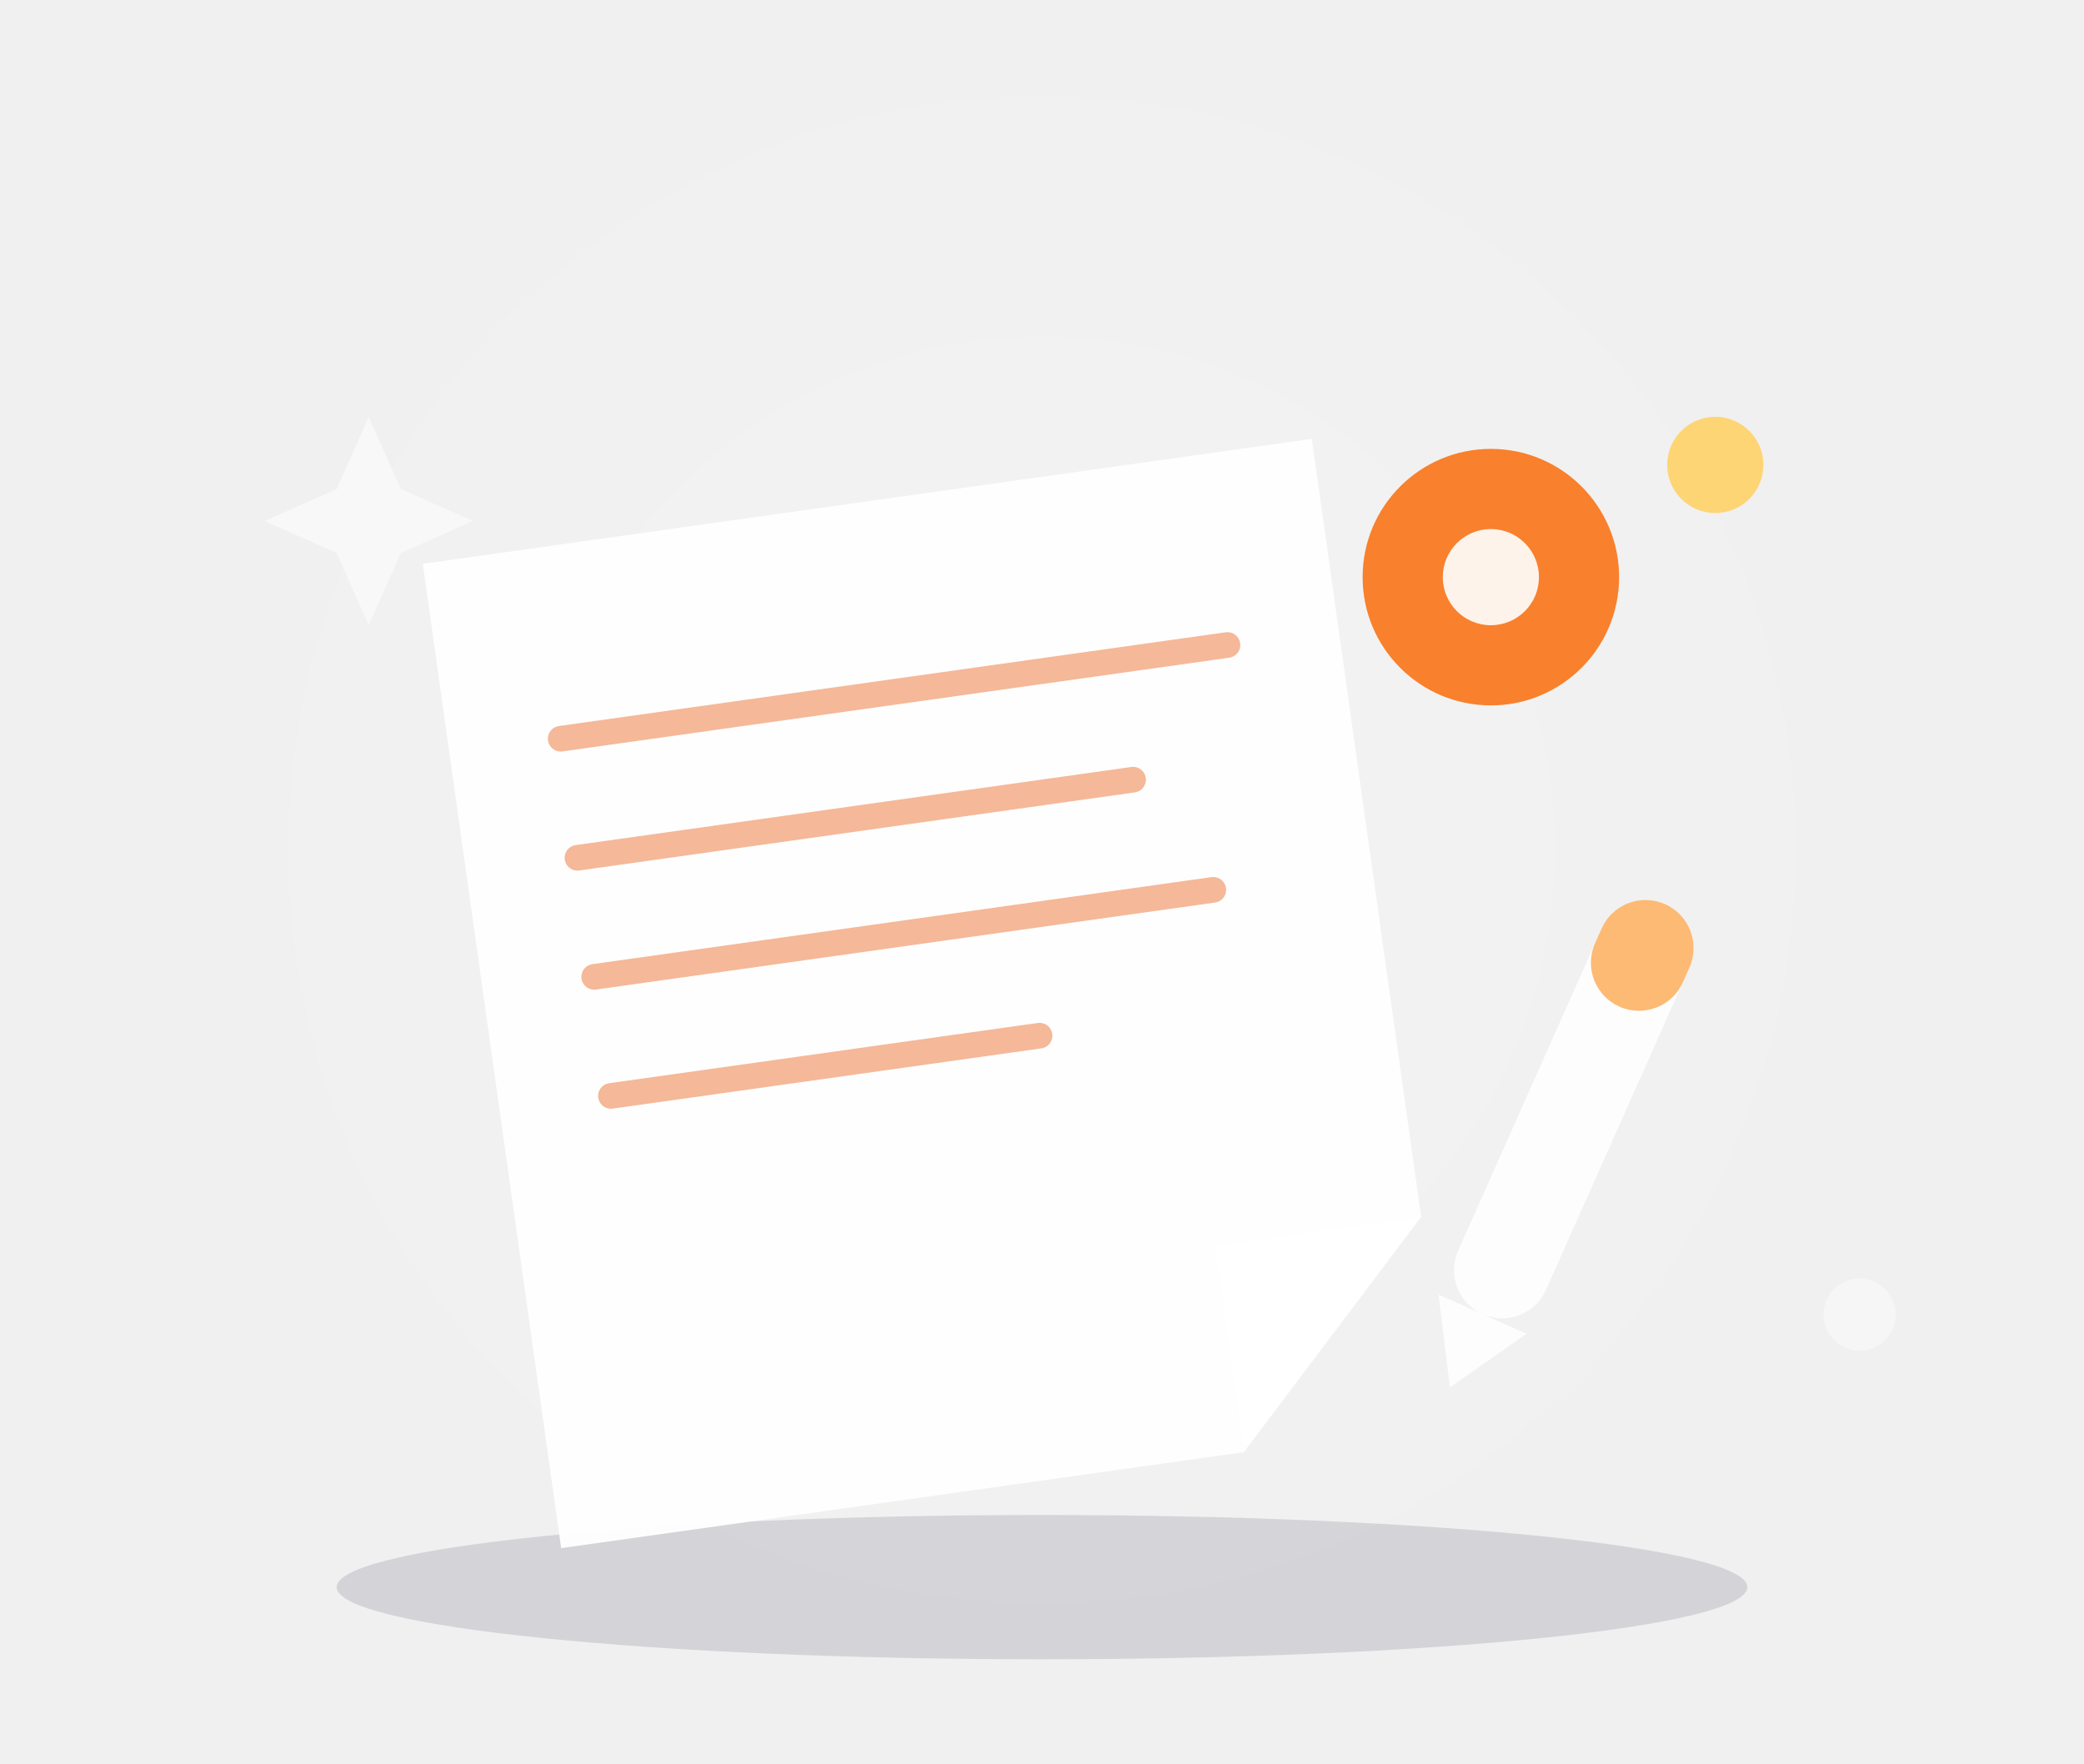
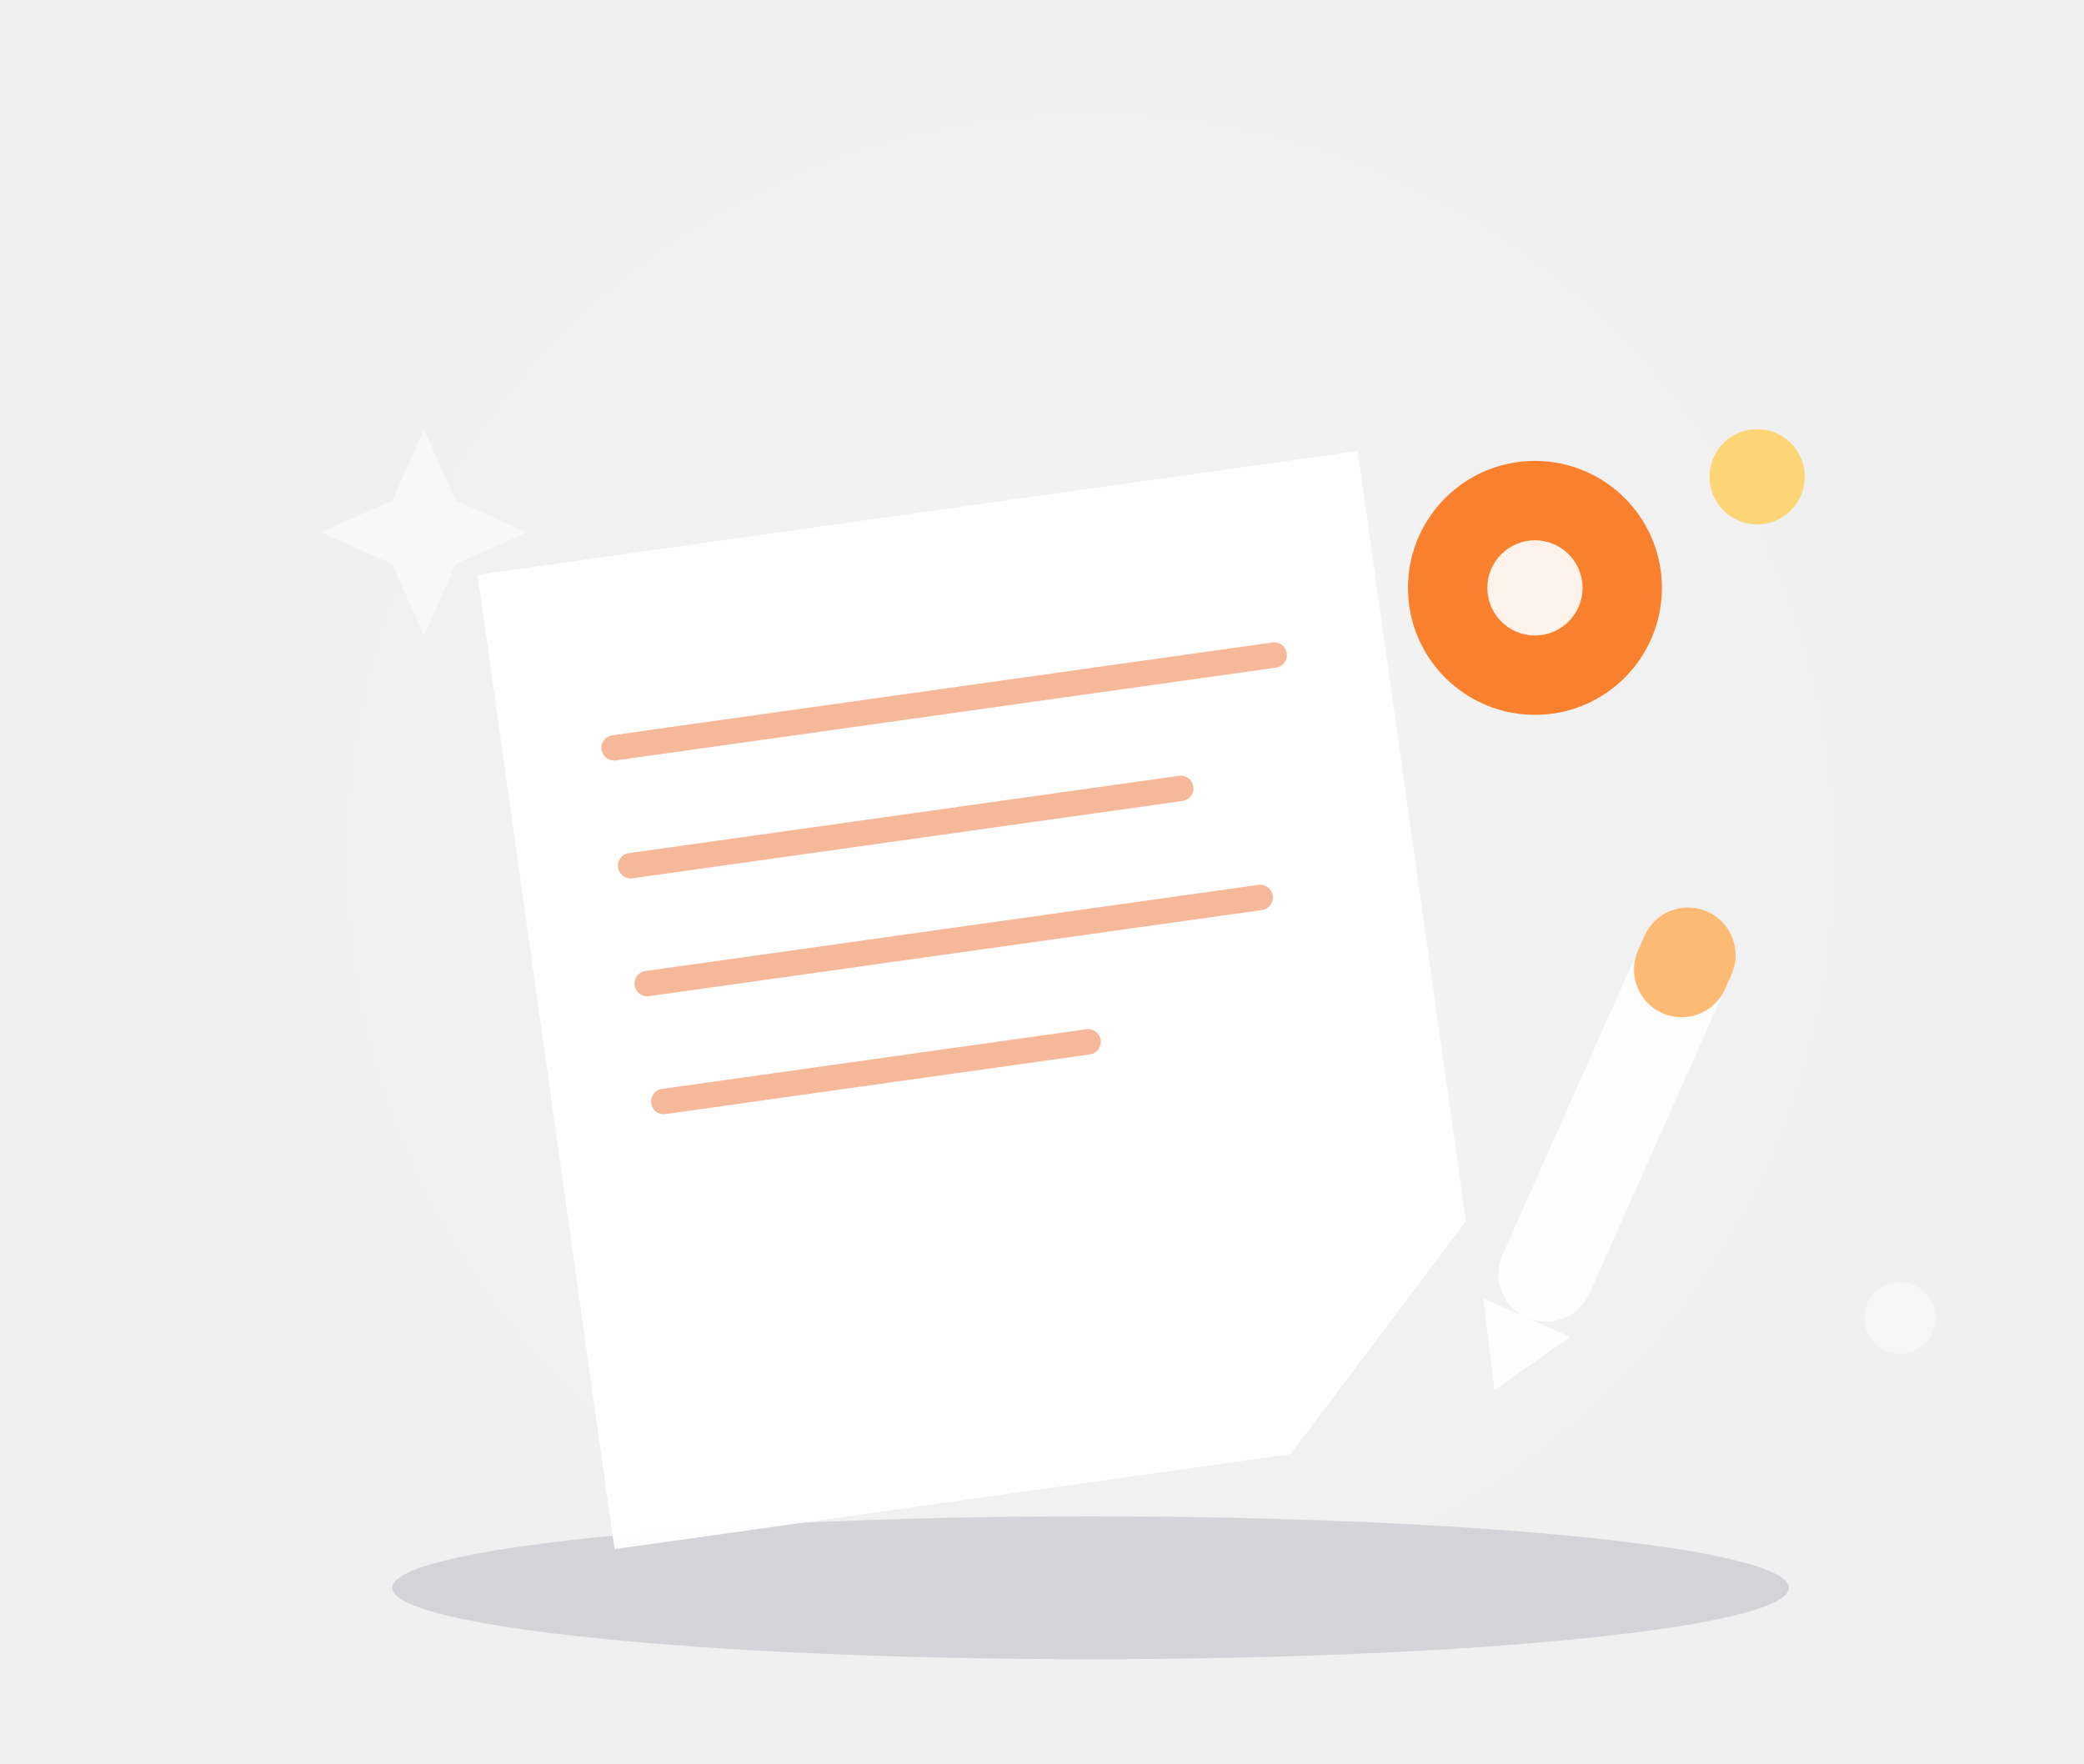
- <svg xmlns="http://www.w3.org/2000/svg" viewBox="0 0 260 220" aria-hidden="true" focusable="false">
-   <circle cx="130" cy="106" r="94" fill="#ffffff" opacity=".10" />
-   <circle cx="130" cy="106" r="64" fill="#ffffff" opacity=".07" />
-   <ellipse cx="130" cy="198" rx="88" ry="9" fill="#1b1030" opacity=".13" />
-   <g transform="rotate(-8 116 118)">
-     <path d="M60 62h112v98l-26 26H60z" fill="#ffffff" opacity=".95" />
-     <path d="M146 160v26l26-26z" fill="#ffffff" opacity=".55" />
-     <path d="M74 86h84" stroke="#ea580c" stroke-width="3.2" stroke-linecap="round" opacity="0.42" />
-     <path d="M74 101h70" stroke="#ea580c" stroke-width="3.2" stroke-linecap="round" opacity="0.42" />
-     <path d="M74 116h78" stroke="#ea580c" stroke-width="3.2" stroke-linecap="round" opacity="0.42" />
-     <path d="M74 131h54" stroke="#ea580c" stroke-width="3.2" stroke-linecap="round" opacity="0.42" />
+ <svg xmlns="http://www.w3.org/2000/svg" viewBox="0 0 260 220" aria-hidden="true" focusable="false" data-norm="memo">
+   <g transform="translate(7.36 2.06) scale(0.99)">
+     <circle cx="130" cy="106" r="94" fill="#ffffff" opacity=".10" />
+     <circle cx="130" cy="106" r="64" fill="#ffffff" opacity=".07" />
+     <ellipse cx="130" cy="198" rx="88" ry="9" fill="#1b1030" opacity=".13" />
+     <g transform="rotate(-8 116 118)">
+       <path d="M60 62h112v98l-26 26H60z" fill="#ffffff" opacity=".95" />
+       <path d="M146 160v26l26-26z" fill="#ffffff" opacity=".55" />
+       <path d="M74 86h84" stroke="#ea580c" stroke-width="3.2" stroke-linecap="round" opacity="0.42" />
+       <path d="M74 101h70" stroke="#ea580c" stroke-width="3.2" stroke-linecap="round" opacity="0.42" />
+       <path d="M74 116h78" stroke="#ea580c" stroke-width="3.2" stroke-linecap="round" opacity="0.42" />
+       <path d="M74 131h54" stroke="#ea580c" stroke-width="3.2" stroke-linecap="round" opacity="0.42" />
+     </g>
+     <g>
+       <circle cx="186" cy="72" r="16" fill="#f97316" opacity=".9" />
+       <circle cx="186" cy="72" r="6" fill="#ffffff" opacity=".9" />
+     </g>
+     <g transform="rotate(24 200 140)">
+       <rect x="190" y="112" width="12" height="56" rx="6" fill="#ffffff" opacity=".85" />
+       <path d="M190 168l6 10 6-10z" fill="#ffffff" opacity=".85" />
+       <rect x="190" y="112" width="12" height="14" rx="6" fill="#fdba74" />
+     </g>
+     <path d="M46 52l4 9 9 4-9 4-4 9-4-9-9-4 9-4z" fill="#ffffff" opacity=".5" />
+     <circle cx="232" cy="164" r="4.5" fill="#ffffff" opacity=".38" />
+     <circle cx="214" cy="58" r="6" fill="#ffd166" opacity=".9" />
  </g>
-   <g>
-     <circle cx="186" cy="72" r="16" fill="#f97316" opacity=".9" />
-     <circle cx="186" cy="72" r="6" fill="#ffffff" opacity=".9" />
-   </g>
-   <g transform="rotate(24 200 140)">
-     <rect x="190" y="112" width="12" height="56" rx="6" fill="#ffffff" opacity=".85" />
-     <path d="M190 168l6 10 6-10z" fill="#ffffff" opacity=".85" />
-     <rect x="190" y="112" width="12" height="14" rx="6" fill="#fdba74" />
-   </g>
-   <path d="M46 52l4 9 9 4-9 4-4 9-4-9-9-4 9-4z" fill="#ffffff" opacity=".5" />
-   <circle cx="232" cy="164" r="4.5" fill="#ffffff" opacity=".38" />
-   <circle cx="214" cy="58" r="6" fill="#ffd166" opacity=".9" />
</svg>
